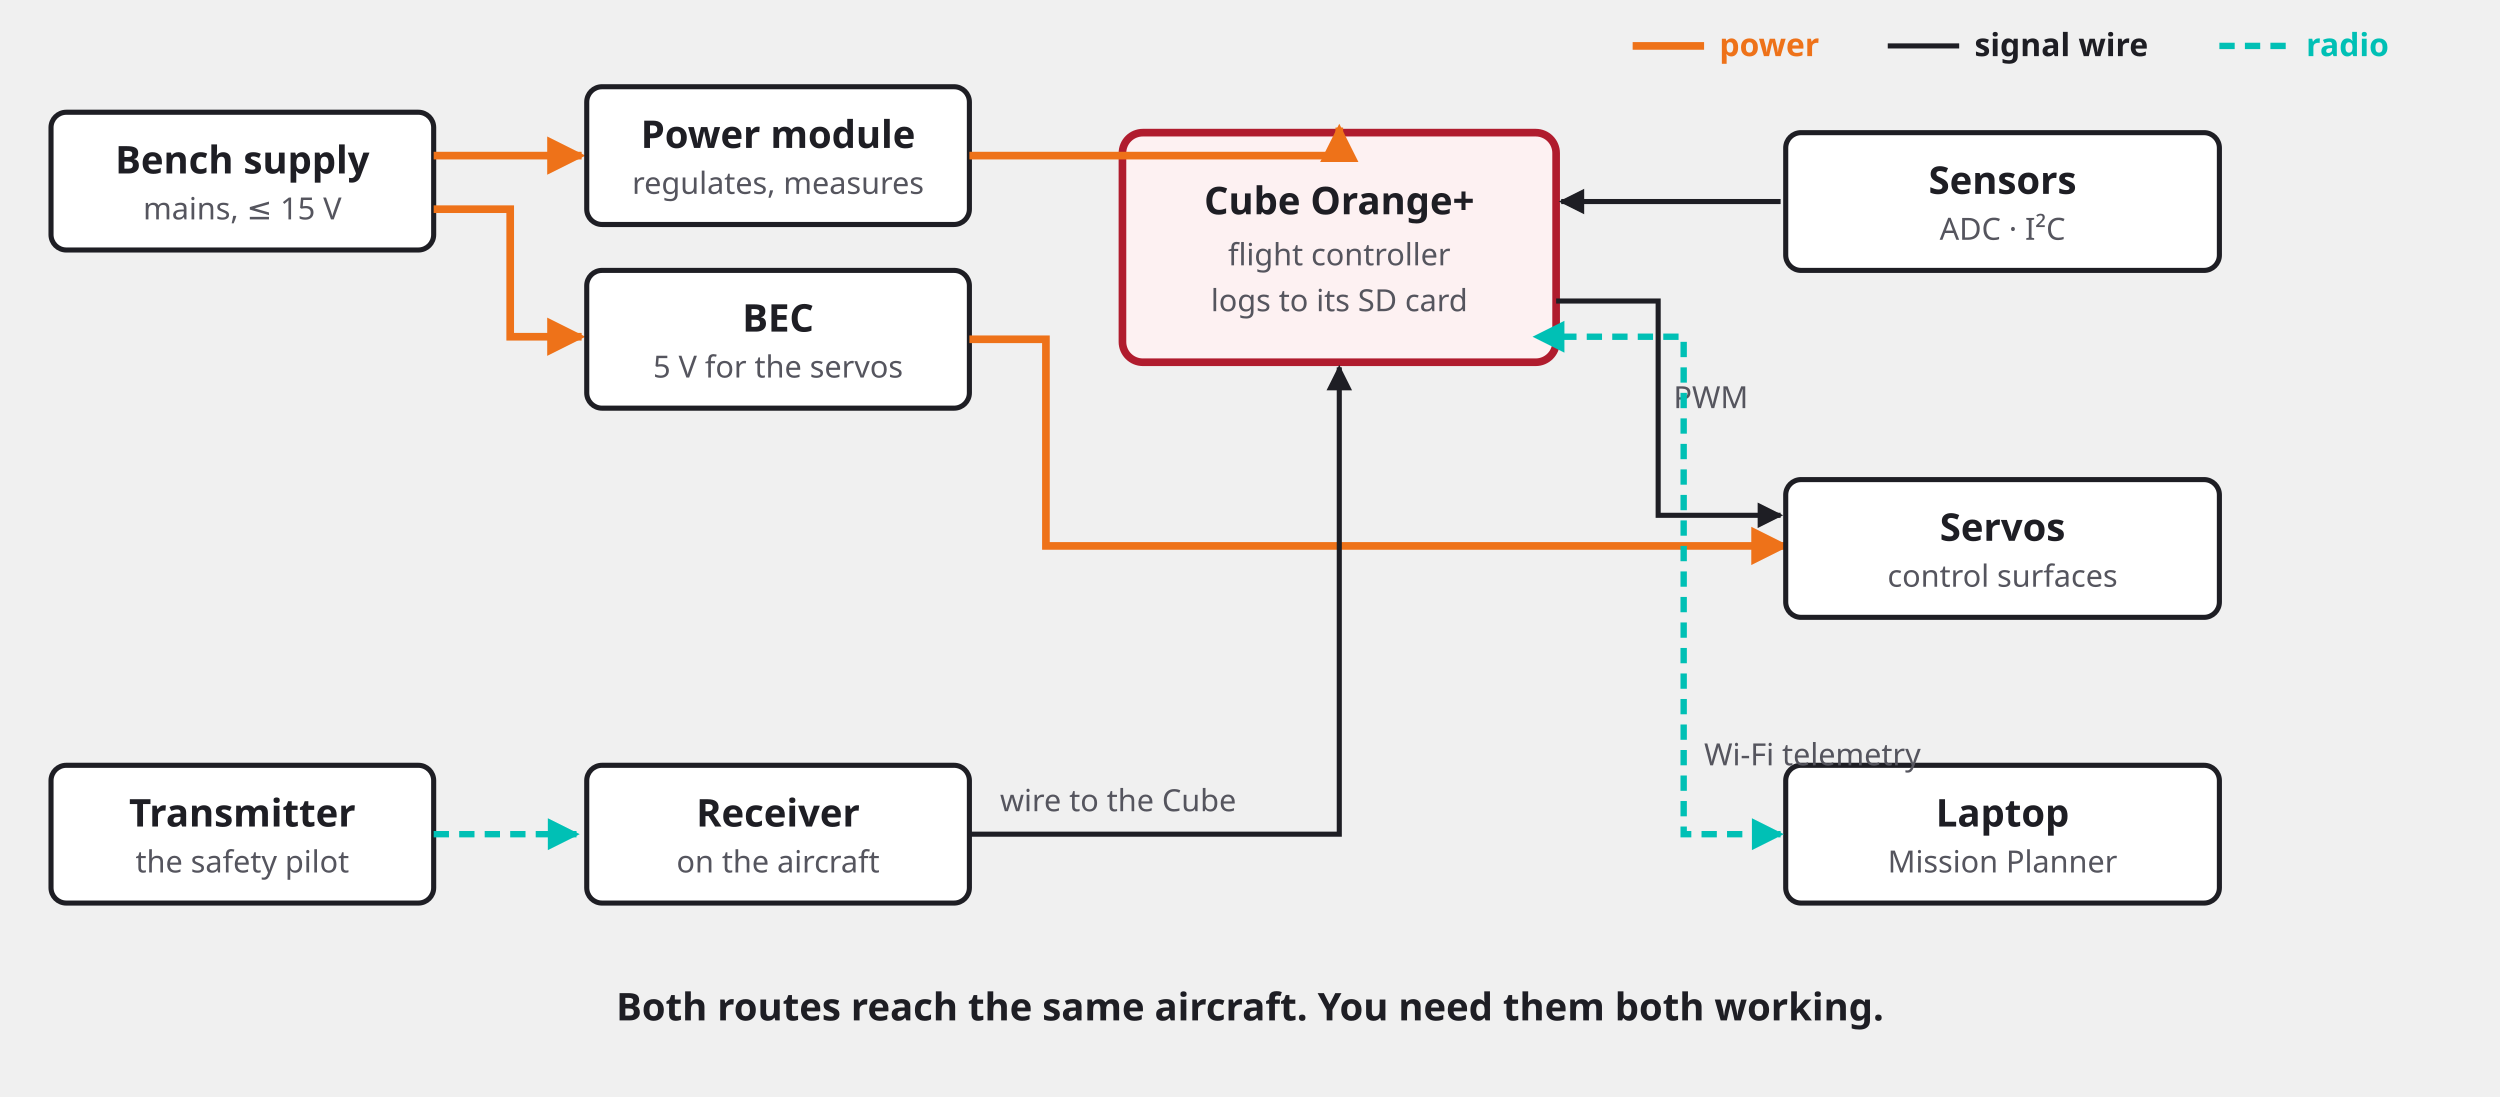
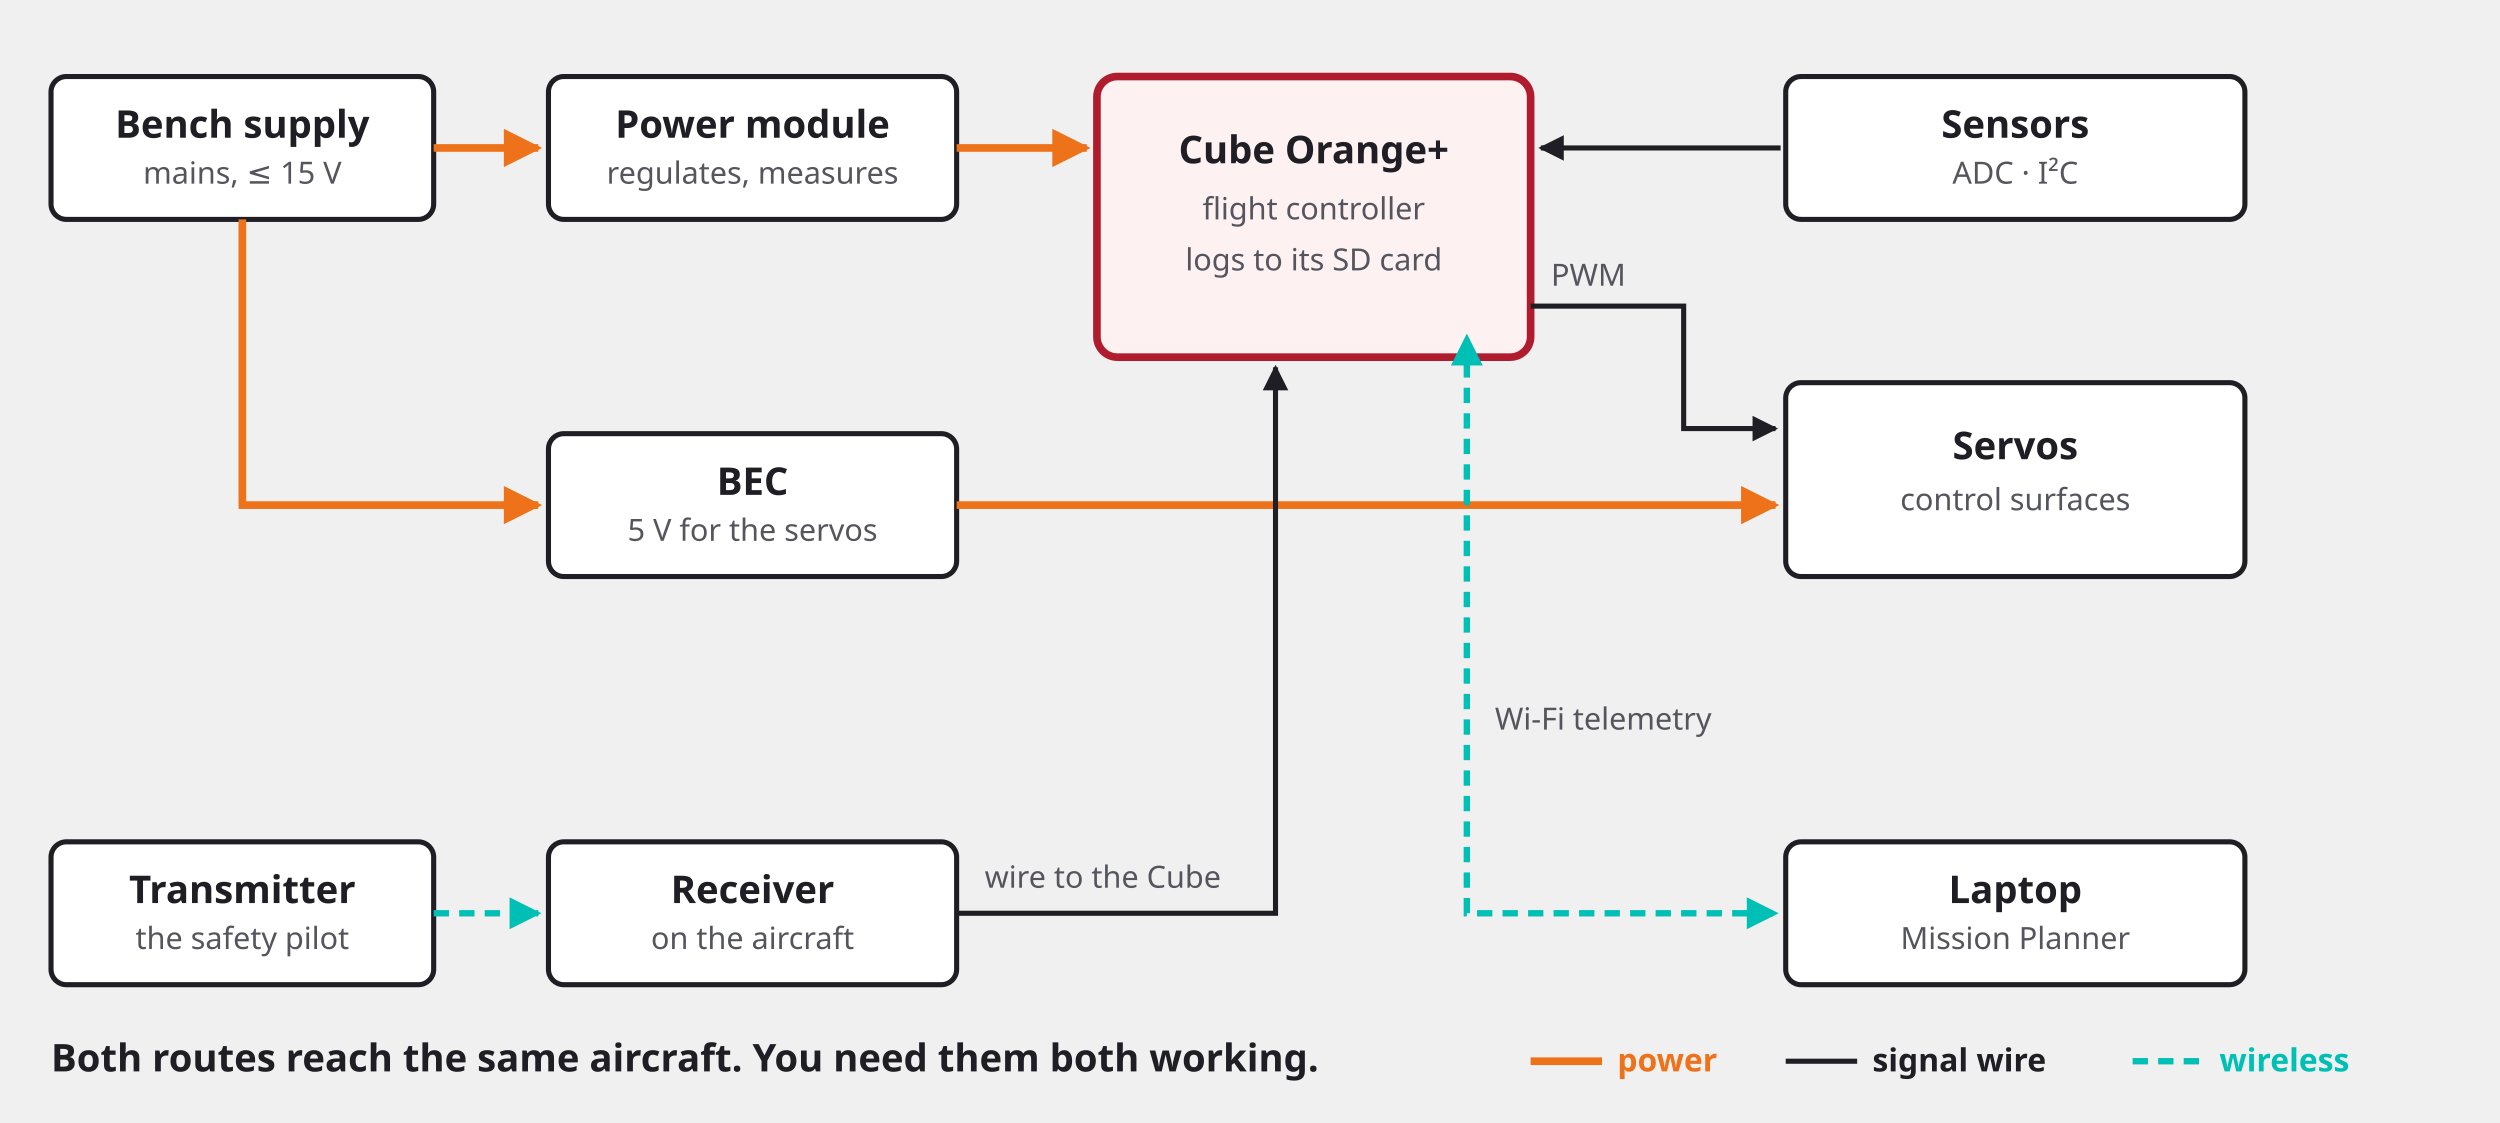
- <svg xmlns="http://www.w3.org/2000/svg" viewBox="0 0 980 430" role="img" aria-label="The bench system in three rows: power along the top, the Cube and what it drives in the middle, and the two command routes - radio and telemetry - below.">
+ <svg xmlns="http://www.w3.org/2000/svg" viewBox="0 0 980 440" role="img" aria-label="The bench system: the bench supply feeds the power module and a BEC; the Cube reads sensors and drives the servos; the transmitter reaches the Cube through a receiver, and the laptop over a Wi-Fi telemetry link.">
  <style>
-     .b  { fill:#ffffff; stroke:#1e1e24; stroke-width:2; }
+     .b { fill:#ffffff; stroke:#1e1e24; stroke-width:2; }
    .cube { fill:#fdf1f2; stroke:#b01c2e; stroke-width:3; }
-     .t  { font:600 15px "Trebuchet MS",sans-serif; fill:#1e1e24; }
-     .s  { font:12px "Trebuchet MS",sans-serif; fill:#55555e; }
-     .k  { font:700 12.5px "Trebuchet MS",sans-serif; }
+     .t { font:600 15px "Trebuchet MS",sans-serif; fill:#1e1e24; }
+     .s { font:12px "Trebuchet MS",sans-serif; fill:#55555e; }
+     .k { font:700 12.5px "Trebuchet MS",sans-serif; }
    .pw { fill:none; stroke:#ee7219; stroke-width:3; marker-end:url(#o); }
    .sg { fill:none; stroke:#1e1e24; stroke-width:2; marker-end:url(#d); }
    .rf { fill:none; stroke:#00c0b5; stroke-width:2.5; stroke-dasharray:6 4; marker-end:url(#t); }
    .rf2{ fill:none; stroke:#00c0b5; stroke-width:2.5; stroke-dasharray:6 4; marker-end:url(#t); marker-start:url(#t2); }
  </style>
  <defs>
    <marker id="o" viewBox="0 0 10 10" refX="9" refY="5" markerWidth="5" markerHeight="5" orient="auto">
      <path d="M0 0 L10 5 L0 10 z" fill="#ee7219" />
    </marker>
    <marker id="d" viewBox="0 0 10 10" refX="9" refY="5" markerWidth="5" markerHeight="5" orient="auto">
      <path d="M0 0 L10 5 L0 10 z" fill="#1e1e24" />
    </marker>
    <marker id="t" viewBox="0 0 10 10" refX="9" refY="5" markerWidth="5" markerHeight="5" orient="auto">
      <path d="M0 0 L10 5 L0 10 z" fill="#00c0b5" />
    </marker>
    <marker id="t2" viewBox="0 0 10 10" refX="1" refY="5" markerWidth="5" markerHeight="5" orient="auto-start-reverse">
      <path d="M0 0 L10 5 L0 10 z" fill="#00c0b5" />
    </marker>
  </defs>
-   <line x1="640" y1="18" x2="668" y2="18" stroke="#ee7219" stroke-width="3" />
-   <text x="674" y="22" class="k" fill="#ee7219">power</text>
-   <line x1="740" y1="18" x2="768" y2="18" stroke="#1e1e24" stroke-width="2" />
-   <text x="774" y="22" class="k" fill="#1e1e24">signal wire</text>
-   <line x1="870" y1="18" x2="898" y2="18" stroke="#00c0b5" stroke-width="2.5" stroke-dasharray="6 4" />
-   <text x="904" y="22" class="k" fill="#00c0b5">radio</text>
-   <rect class="b" x="20" y="44" width="150" height="54" rx="6" />
-   <text x="95" y="68" class="t" text-anchor="middle">Bench supply</text>
-   <text x="95" y="86" class="s" text-anchor="middle">mains, ≤ 15 V</text>
-   <path class="pw" d="M170 61 L228 61" />
-   <rect class="b" x="230" y="34" width="150" height="54" rx="6" />
-   <text x="305" y="58" class="t" text-anchor="middle">Power module</text>
-   <text x="305" y="76" class="s" text-anchor="middle">regulates, measures</text>
-   <path class="pw" d="M170 82 L200 82 L200 132 L228 132" />
-   <rect class="b" x="230" y="106" width="150" height="54" rx="6" />
-   <text x="305" y="130" class="t" text-anchor="middle">BEC</text>
-   <text x="305" y="148" class="s" text-anchor="middle">5 V for the servos</text>
-   <rect class="cube" x="440" y="52" width="170" height="90" rx="8" />
-   <text x="525" y="84" class="t" text-anchor="middle" fill="#b01c2e">Cube Orange+</text>
-   <text x="525" y="104" class="s" text-anchor="middle">flight controller</text>
-   <text x="525" y="122" class="s" text-anchor="middle">logs to its SD card</text>
-   <path class="pw" d="M380 61 L525 61 L525 50" />
-   <path class="pw" d="M380 133 L410 133 L410 214 L700 214" />
-   <rect class="b" x="700" y="188" width="170" height="54" rx="6" />
-   <text x="785" y="212" class="t" text-anchor="middle">Servos</text>
-   <text x="785" y="230" class="s" text-anchor="middle">control surfaces</text>
-   <path class="sg" d="M610 118 L650 118 L650 202 L698 202" />
-   <text x="656" y="160" class="s">PWM</text>
-   <rect class="b" x="700" y="52" width="170" height="54" rx="6" />
-   <text x="785" y="76" class="t" text-anchor="middle">Sensors</text>
-   <text x="785" y="94" class="s" text-anchor="middle">ADC · I²C</text>
-   <path class="sg" d="M698 79 L612 79" />
-   <rect class="b" x="20" y="300" width="150" height="54" rx="6" />
-   <text x="95" y="324" class="t" text-anchor="middle">Transmitter</text>
-   <text x="95" y="342" class="s" text-anchor="middle">the safety pilot</text>
-   <path class="rf" d="M170 327 L226 327" />
-   <rect class="b" x="230" y="300" width="150" height="54" rx="6" />
-   <text x="305" y="324" class="t" text-anchor="middle">Receiver</text>
-   <text x="305" y="342" class="s" text-anchor="middle">on the aircraft</text>
-   <path class="sg" d="M380 327 L525 327 L525 144" />
-   <text x="392" y="318" class="s">wire to the Cube</text>
-   <rect class="b" x="700" y="300" width="170" height="54" rx="6" />
-   <text x="785" y="324" class="t" text-anchor="middle">Laptop</text>
-   <text x="785" y="342" class="s" text-anchor="middle">Mission Planner</text>
-   <path class="rf2" d="M612 132 L660 132 L660 327 L698 327" />
-   <text x="668" y="300" class="s">Wi-Fi telemetry</text>
-   <text x="490" y="400" class="t" text-anchor="middle">Both routes reach the same aircraft. You need them both working.</text>
+   <line x1="600" y1="416" x2="628" y2="416" stroke="#ee7219" stroke-width="3" />
+   <text x="634" y="420" class="k" fill="#ee7219">power</text>
+   <line x1="700" y1="416" x2="728" y2="416" stroke="#1e1e24" stroke-width="2" />
+   <text x="734" y="420" class="k" fill="#1e1e24">signal wire</text>
+   <line x1="836" y1="416" x2="864" y2="416" stroke="#00c0b5" stroke-width="2.5" stroke-dasharray="6 4" />
+   <text x="870" y="420" class="k" fill="#00c0b5">wireless</text>
+   <rect class="b" x="20" y="30" width="150" height="56" rx="6" />
+   <text x="95" y="54" class="t" text-anchor="middle">Bench supply</text>
+   <text x="95" y="72" class="s" text-anchor="middle">mains, ≤ 15 V</text>
+   <rect class="b" x="215" y="30" width="160" height="56" rx="6" />
+   <text x="295" y="54" class="t" text-anchor="middle">Power module</text>
+   <text x="295" y="72" class="s" text-anchor="middle">regulates, measures</text>
+   <rect class="b" x="215" y="170" width="160" height="56" rx="6" />
+   <text x="295" y="194" class="t" text-anchor="middle">BEC</text>
+   <text x="295" y="212" class="s" text-anchor="middle">5 V for the servos</text>
+   <path class="pw" d="M170 58 L211 58" />
+   <path class="pw" d="M95 86 L95 198 L211 198" />
+   <path class="pw" d="M375 58 L426 58" />
+   <path class="pw" d="M375 198 L696 198" />
+   <rect class="cube" x="430" y="30" width="170" height="110" rx="8" />
+   <text x="515" y="64" class="t" text-anchor="middle" fill="#b01c2e">Cube Orange+</text>
+   <text x="515" y="86" class="s" text-anchor="middle">flight controller</text>
+   <text x="515" y="106" class="s" text-anchor="middle">logs to its SD card</text>
+   <rect class="b" x="700" y="30" width="180" height="56" rx="6" />
+   <text x="790" y="54" class="t" text-anchor="middle">Sensors</text>
+   <text x="790" y="72" class="s" text-anchor="middle">ADC · I²C</text>
+   <path class="sg" d="M698 58 L604 58" />
+   <rect class="b" x="700" y="150" width="180" height="76" rx="6" />
+   <text x="790" y="180" class="t" text-anchor="middle">Servos</text>
+   <text x="790" y="200" class="s" text-anchor="middle">control surfaces</text>
+   <path class="sg" d="M600 120 L660 120 L660 168 L696 168" />
+   <text x="608" y="112" class="s">PWM</text>
+   <rect class="b" x="20" y="330" width="150" height="56" rx="6" />
+   <text x="95" y="354" class="t" text-anchor="middle">Transmitter</text>
+   <text x="95" y="372" class="s" text-anchor="middle">the safety pilot</text>
+   <rect class="b" x="215" y="330" width="160" height="56" rx="6" />
+   <text x="295" y="354" class="t" text-anchor="middle">Receiver</text>
+   <text x="295" y="372" class="s" text-anchor="middle">on the aircraft</text>
+   <path class="rf" d="M170 358 L211 358" />
+   <path class="sg" d="M375 358 L500 358 L500 144" />
+   <text x="386" y="348" class="s">wire to the Cube</text>
+   <rect class="b" x="700" y="330" width="180" height="56" rx="6" />
+   <text x="790" y="354" class="t" text-anchor="middle">Laptop</text>
+   <text x="790" y="372" class="s" text-anchor="middle">Mission Planner</text>
+   <path class="rf2" d="M575 142 L575 358 L696 358" />
+   <text x="586" y="286" class="s">Wi-Fi telemetry</text>
+   <text x="20" y="420" class="t">Both routes reach the same aircraft. You need them both working.</text>
</svg>
